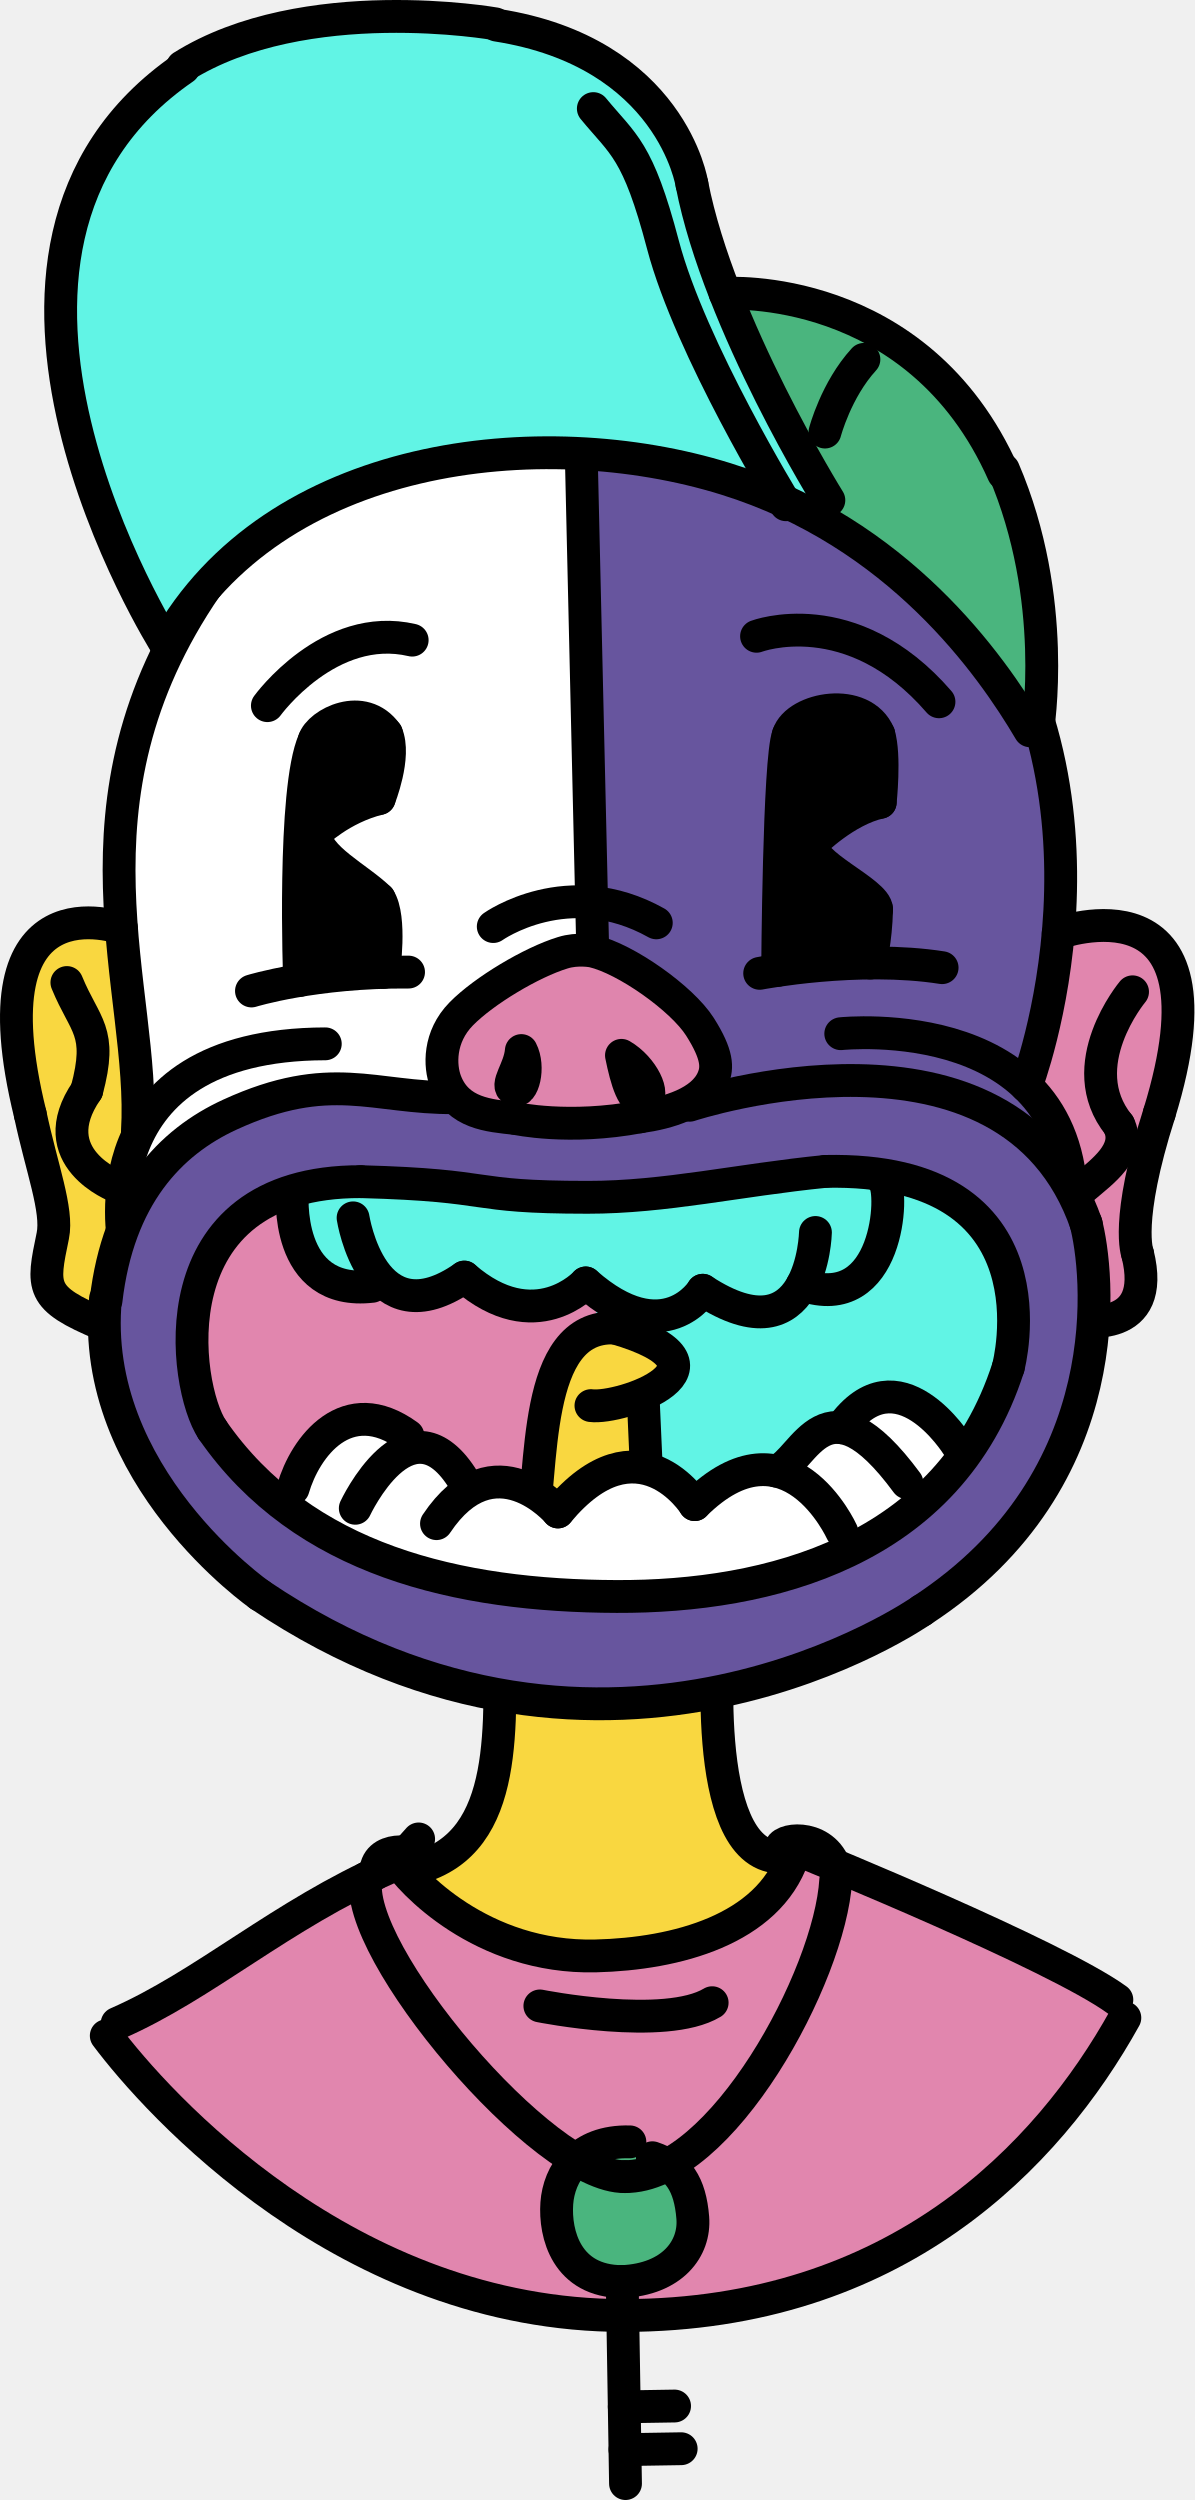
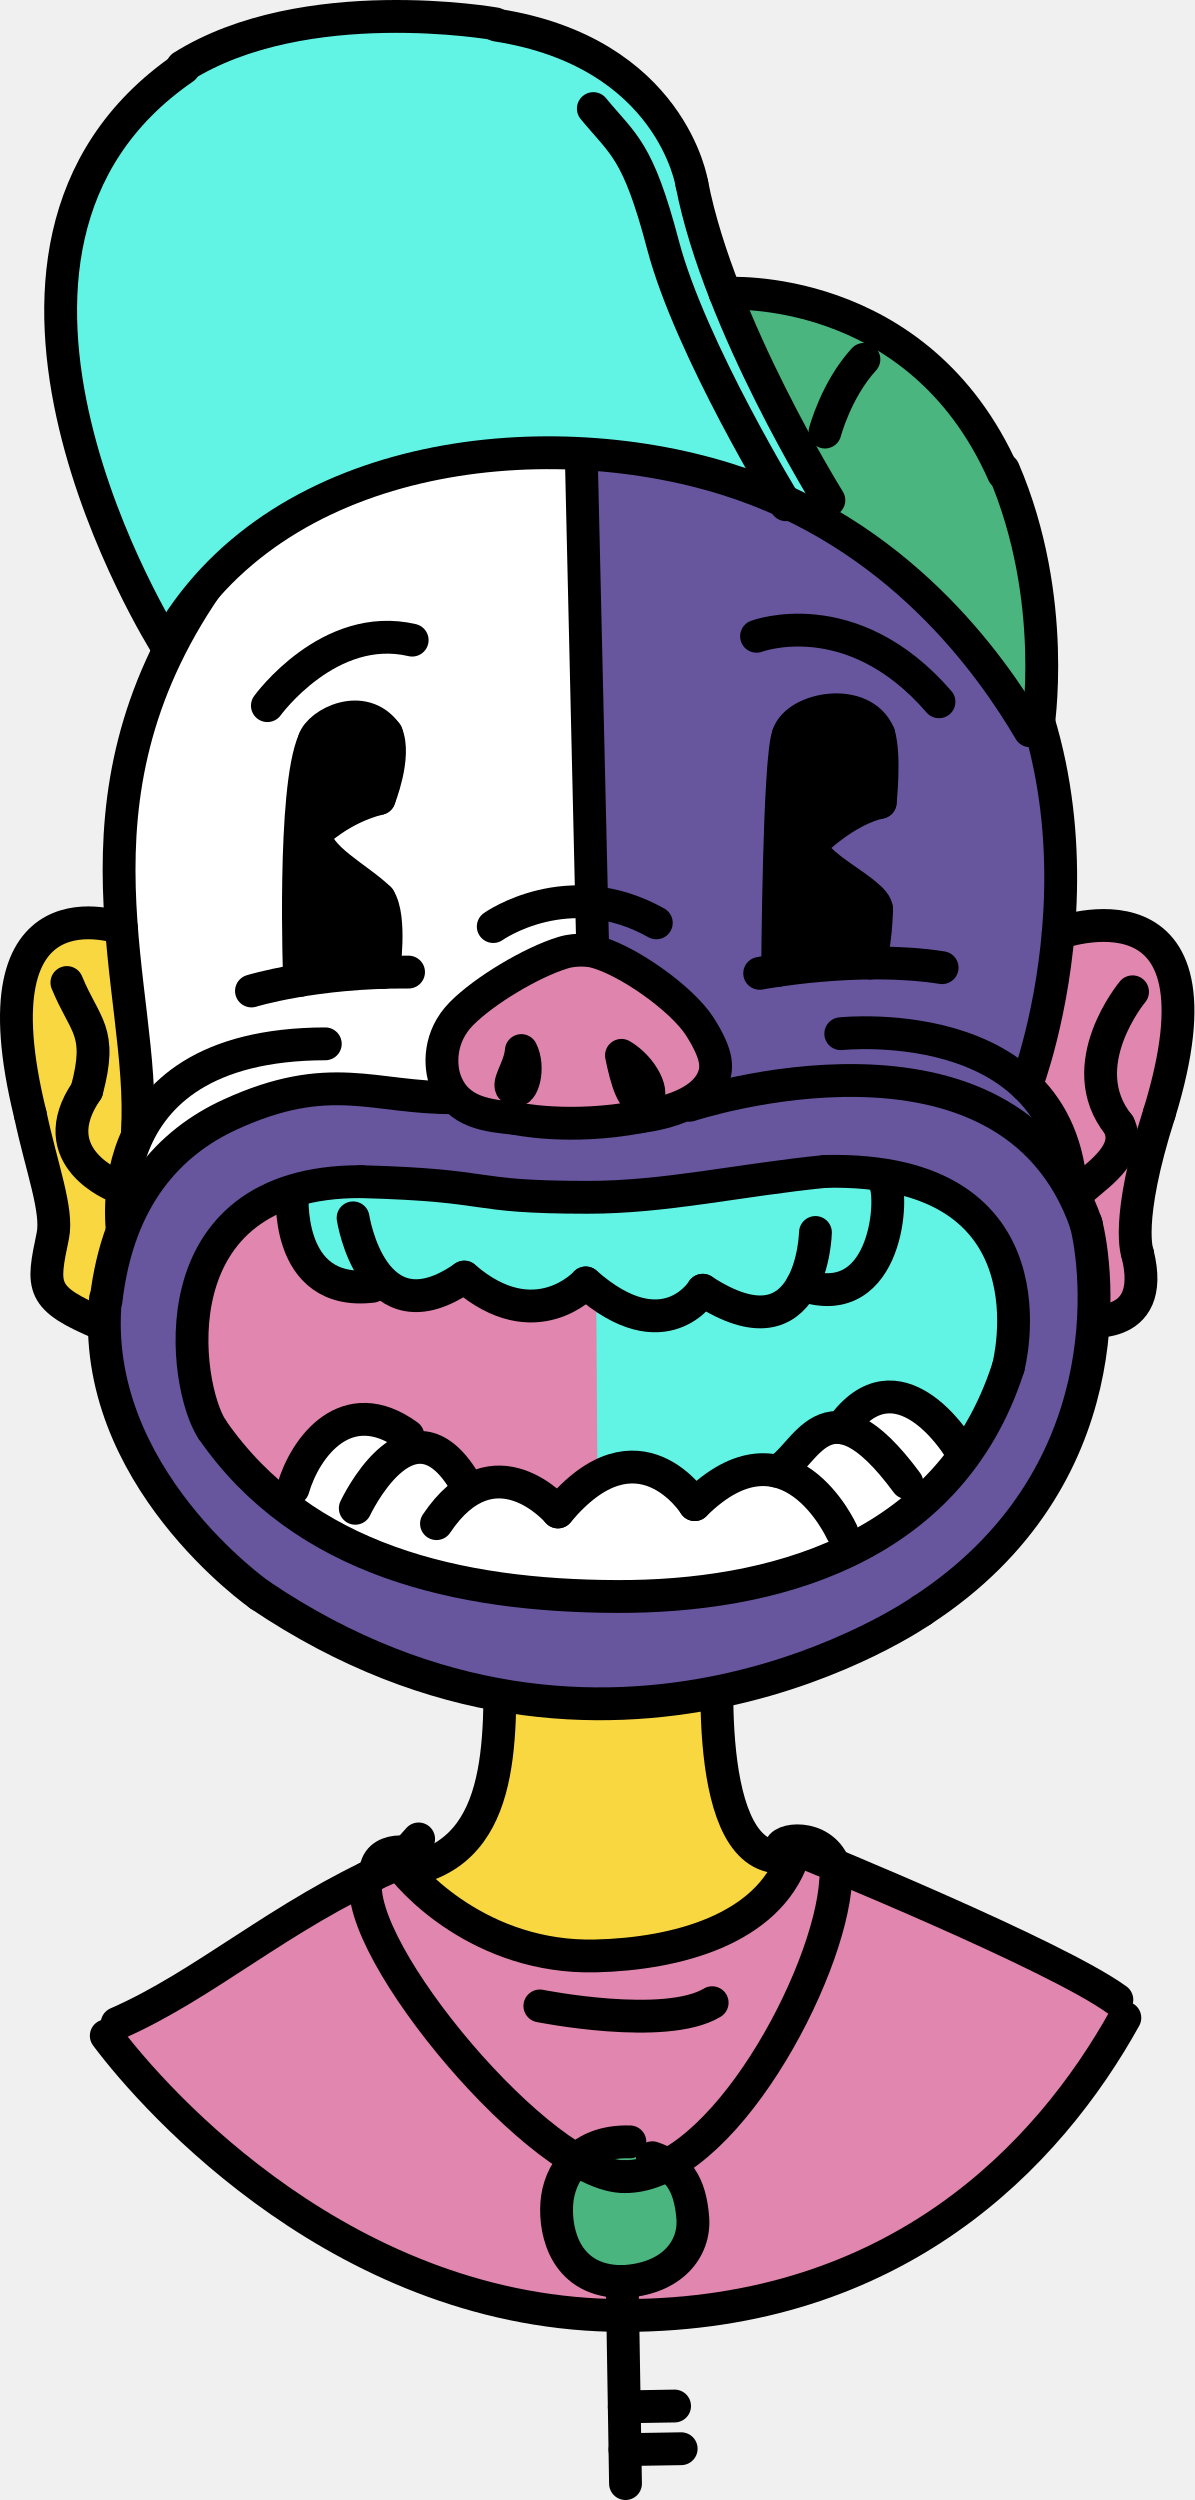
<svg xmlns="http://www.w3.org/2000/svg" xmlns:xlink="http://www.w3.org/1999/xlink" version="1.1" x="0px" y="0px" viewBox="0 0 309.345 647.48" style="enable-background:new 0 0 309.345 647.48;" xml:space="preserve">
  <g id="n1301">
    <g>
      <polygon style="fill-rule:evenodd;clip-rule:evenodd;fill:#E186AE;" points="27.514,527.563 32.142,523.568 49.136,514.346     71.968,499.802 84.577,492.278 103.034,482.899 112.76,492.582 119.915,497.668 131.423,503.3 148.407,506.994 168.141,505.94     189.48,499.214 198.834,492.266 205.453,481.625 214.441,483.002 228.139,488.81 241.465,494.625 256.011,501.207     270.703,508.247 281.947,514.172 289.266,518.75 291.328,523.438 285.39,533.305 274.732,547.923 260.984,562.634     245.467,575.217 226.476,586.302 204.558,594.568 181.184,599.169 161.59,600.28 140.88,598.733 117.635,593.243 97.61,585.2     76.796,573.366 60.958,561.759 44.888,547.317 34.751,536.489 27.514,527.563   " />
      <polygon style="fill-rule:evenodd;clip-rule:evenodd;fill:#4AB57E;" points="163.077,555.313 168.889,559.438 176.727,565.377     179.325,575.006 178.041,582.109 172.137,588.477 164.518,591.145 153.306,589.966 145.474,581.275 144.917,566.958     151.906,557.882 163.077,555.313   " />
      <path style="fill-rule:evenodd;clip-rule:evenodd;fill:#F9D740;" d="M129.702,422.374c0,0,28.126-8.626,56.813,0.562    c-0.514,8.034-0.628,11.417-0.628,11.417l0.065,11.705l0.701,9.44l2.549,12.9l5.502,10.083l9.159,5.697l-3.175,5.105l-8.555,7.959    l-17.041,7.318l-23.247,2.583l-17.023-2.694l-14.907-6.783l-9.229-7.15l-2.546-6.268l8.137-3.686l7.738-8.898l4.333-13.875    l1.096-11.017l0.229-16.524L129.702,422.374L129.702,422.374z" />
      <path style="fill:none;stroke:#000000;stroke-width:8.504;stroke-linecap:round;stroke-linejoin:round;stroke-miterlimit:22.926;" d="    M139.82,519.521c0,0,32.45,6.499,44.623-0.837" />
      <path style="fill:none;stroke:#000000;stroke-width:8.504;stroke-linecap:round;stroke-linejoin:round;stroke-miterlimit:22.926;" d="    M102.809,481.718c3.198,5.244,21.801,25.567,51.45,24.851c20.992-0.506,44.549-6.862,51.112-25.614" />
      <path style="fill:none;stroke:#000000;stroke-width:8.504;stroke-linecap:round;stroke-linejoin:round;stroke-miterlimit:22.926;" d="    M186.318,422.304c0,0-5.512,57.761,15.302,58.659" />
      <path style="fill:none;stroke:#000000;stroke-width:8.504;stroke-linecap:round;stroke-linejoin:round;stroke-miterlimit:22.926;" d="    M129.504,421.853c-0.328,23.813,3.108,55.307-21.441,61.918" />
      <path style="fill:none;stroke:#000000;stroke-width:8.504;stroke-linecap:round;stroke-linejoin:round;stroke-miterlimit:22.926;" d="    M209.683,480.384c0,0,63.613,25.938,79.574,37.532" />
      <path style="fill:none;stroke:#000000;stroke-width:8.504;stroke-linecap:round;stroke-linejoin:round;stroke-miterlimit:22.926;" d="    M202.179,478.899c-0.568-2.625,10.391-4.323,13.833,4.102" />
      <path style="fill:none;stroke:#000000;stroke-width:8.504;stroke-linecap:round;stroke-linejoin:round;stroke-miterlimit:22.926;" d="    M291.328,522.6c-19.992,36.039-59.401,76.973-129.588,77.096c-71.842,0.126-121.243-55.118-134.217-72.456" />
      <path style="fill:none;stroke:#000000;stroke-width:8.504;stroke-linecap:round;stroke-linejoin:round;stroke-miterlimit:22.926;" d="    M100.563,483.785c-27.539,12.054-47.753,30.468-70.234,40.261" />
      <path style="fill:none;stroke:#000000;stroke-width:8.504;stroke-linecap:round;stroke-linejoin:round;stroke-miterlimit:22.926;" d="    M108.62,481.144c-0.941-1.873-11.429-3.413-11.328,4.117" />
      <path style="fill:none;stroke:#000000;stroke-width:8.504;stroke-linecap:round;stroke-linejoin:round;stroke-miterlimit:22.926;" d="    M108.423,476.269c0,0-0.694,0.741-3.081,3.45" />
      <path style="fill:none;stroke:#000000;stroke-width:8.504;stroke-linecap:round;stroke-linejoin:round;stroke-miterlimit:22.926;" d="    M94.852,486.419c-3.901,18.383,45.993,77.725,66.993,77.309" />
      <path style="fill:none;stroke:#000000;stroke-width:8.504;stroke-linecap:round;stroke-linejoin:round;stroke-miterlimit:22.926;" d="    M216.445,486.934c-1.453,24.753-29.663,76.933-54.6,76.794" />
      <path style="fill:none;stroke:#000000;stroke-width:8.504;stroke-linecap:round;stroke-linejoin:round;stroke-miterlimit:22.926;" d="    M163.139,554.726c-13.126-0.349-18.384,8.293-18.93,15.904c-0.575,8.019,2.571,20.249,16.939,20.287" />
      <path style="fill:none;stroke:#000000;stroke-width:8.504;stroke-linecap:round;stroke-linejoin:round;stroke-miterlimit:22.926;" d="    M168.96,558.839c6.665,2.209,9.77,6.818,10.466,15.548c0.635,7.964-5.257,15.927-18.278,16.53" />
      <line style="fill:none;stroke:#000000;stroke-width:8.504;stroke-linecap:round;stroke-linejoin:round;stroke-miterlimit:22.926;" x1="162" y1="643.228" x2="161.148" y2="590.917" />
      <line style="fill:none;stroke:#000000;stroke-width:8.504;stroke-linecap:round;stroke-linejoin:round;stroke-miterlimit:22.926;" x1="176.42" y1="634.2" x2="161.857" y2="634.437" />
      <line style="fill:none;stroke:#000000;stroke-width:8.504;stroke-linecap:round;stroke-linejoin:round;stroke-miterlimit:22.926;" x1="174.711" y1="623.141" x2="161.677" y2="623.354" />
    </g>
  </g>
  <g id="n1302">
-     <g id="a">
+     <g>
+       <polygon style="fill-rule:evenodd;clip-rule:evenodd;fill:#E186AE;" points="156.196,417.263 45.956,385.351 37.336,284.28     155.336,284.28   " />
+       <polygon style="fill-rule:evenodd;clip-rule:evenodd;fill:#61F4E5;" points="256.956,379.351 154.956,417.351 154.097,284.368     272.097,284.368   " />
      <g>
-         <polygon style="fill-rule:evenodd;clip-rule:evenodd;fill:#E186AE;" points="156.196,417.263 45.956,385.351 37.336,284.28      155.336,284.28    " />
-         <polygon style="fill-rule:evenodd;clip-rule:evenodd;fill:#61F4E5;" points="256.956,379.351 154.956,417.351 154.097,284.368      272.097,284.368    " />
+         <polygon style="fill-rule:evenodd;clip-rule:evenodd;fill:#F9D740;" points="31.46,240.396 32.665,252.871 34.563,269.322      35.682,283.84 35.588,292.976 30.848,303.895 29.123,314.221 34.437,317.196 30.18,326.761 27.858,335.192 26.799,341.349      19.838,339.908 13.57,335.073 12.356,327.087 13.672,320.074 13.728,314.128 10.186,298.471 5.192,275.372 4.297,261.335      7.784,247.147 12.932,241.661 23.308,239.01 31.46,240.396    " />
+         <polygon style="fill-rule:evenodd;clip-rule:evenodd;fill:#67559E;" points="34.437,317.196 38.845,310.556 47.744,301.735      62.311,295.097 73.595,290.092 89.719,288.888 104.309,290.423 115.819,291.043 127.956,310.351 130.956,317.351      127.956,306.351 143.956,300.351 153.549,247.674 154.956,301.351 165.956,304.351 170.956,304.351 171.956,311.351      185.716,287.422 186.358,290.277 200.957,287.713 216.241,286.64 234.469,288.064 250.446,292.913 260.371,298.767      269.261,307.471 274.069,314.834 277.528,311.222 276.249,300.145 271.387,288.152 265.779,281.233 269.621,268.36      273.46,247.497 274.707,225.916 273.371,207.116 269.352,188.1 261.561,168.098 250.602,150.272 237.022,135.167      216.765,120.985 194.755,112.765 172.365,109.42 149.861,109.401 130.559,111.141 109.509,115.403 89.766,122.606      74.975,131.077 60.975,143.003 48.482,159.672 40.14,176.235 34.573,193.1 31.965,206.999 30.92,220.195 31.346,238.848      33.264,258.071 35.123,276.581 35.635,288.409 34.229,295.404 30.848,303.895 29.17,313.125    " />
        <g>
-           <polygon style="fill-rule:evenodd;clip-rule:evenodd;fill:#F9D740;" points="31.46,240.396 32.665,252.871 34.563,269.322       35.682,283.84 35.588,292.976 30.848,303.895 29.123,314.221 34.437,317.196 30.18,326.761 27.858,335.192 26.799,341.349       19.838,339.908 13.57,335.073 12.356,327.087 13.672,320.074 13.728,314.128 10.186,298.471 5.192,275.372 4.297,261.335       7.784,247.147 12.932,241.661 23.308,239.01 31.46,240.396     " />
-           <polygon style="fill-rule:evenodd;clip-rule:evenodd;fill:#67559E;" points="34.437,317.196 38.845,310.556 47.744,301.735       62.311,295.097 73.595,290.092 89.719,288.888 104.309,290.423 115.819,291.043 127.956,310.351 130.956,317.351       127.956,306.351 143.956,300.351 153.549,247.674 154.956,301.351 165.956,304.351 170.956,304.351 171.956,311.351       185.716,287.422 186.358,290.277 200.957,287.713 216.241,286.64 234.469,288.064 250.446,292.913 260.371,298.767       269.261,307.471 274.069,314.834 277.528,311.222 276.249,300.145 271.387,288.152 265.779,281.233 269.621,268.36       273.46,247.497 274.707,225.916 273.371,207.116 269.352,188.1 261.561,168.098 250.602,150.272 237.022,135.167       216.765,120.985 194.755,112.765 172.365,109.42 149.861,109.401 130.559,111.141 109.509,115.403 89.766,122.606       74.975,131.077 60.975,143.003 48.482,159.672 40.14,176.235 34.573,193.1 31.965,206.999 30.92,220.195 31.346,238.848       33.264,258.071 35.123,276.581 35.635,288.409 34.229,295.404 30.848,303.895 29.17,313.125     " />
-           <g>
-             <defs>
-               <polygon id="SVGID_1_" points="34.437,316.196 38.845,309.556 47.744,300.735 62.311,294.097 73.595,289.092 89.719,287.888         104.309,289.423 115.819,290.043 127.956,310.351 133.956,309.351 140.956,296.351 152.956,308.351 153.549,246.674         162.956,314.351 172.956,317.351 173.956,320.351 176.956,314.351 176.956,318.351 186.358,289.277 200.957,286.713         216.241,285.64 234.469,287.064 250.446,291.913 260.371,297.767 269.261,306.471 274.069,313.834 277.528,310.222         276.249,299.145 271.387,287.152 265.779,280.233 269.621,267.36 273.46,246.497 274.707,224.916 273.371,206.116         269.352,187.1 261.561,167.098 250.602,149.272 237.022,134.167 216.765,119.985 194.755,111.765 172.365,108.42         149.861,108.401 130.559,110.141 109.509,114.403 89.766,121.606 74.975,130.077 60.975,142.003 48.482,158.672         40.14,175.235 34.573,192.1 31.965,205.999 30.92,219.195 31.346,237.848 33.264,257.071 35.123,275.581 35.635,287.409         34.229,294.404 30.848,302.895 29.17,312.125 34.437,316.196       " />
-             </defs>
-             <clipPath id="SVGID_2_">
-               <use xlink:href="#SVGID_1_" style="overflow:visible;" />
-             </clipPath>
-             <rect x="-22.556" y="61.684" style="clip-path:url(#SVGID_2_);fill-rule:evenodd;clip-rule:evenodd;fill:#FFFFFF;" width="176" height="317" />
-           </g>
-           <polygon style="fill-rule:evenodd;clip-rule:evenodd;fill:#E186AE;" points="273.742,242.614 282.138,239.907 292.523,240.567       300.473,245.656 304.743,256.389 304.976,265.274 302.839,278.833 300.249,288.346 297.156,299.01 294.646,311.251       294.103,321.797 295.506,330.914 293.233,338.447 287.673,341.73 279.756,342.5 279.228,332.731 277.337,322.491       275.798,313.028 278.312,307.472 275.787,298.318 271.387,288.152 265.779,281.233 269.621,268.36 271.541,257.928       273.251,248.631 273.742,242.614     " />
-           <path style="fill:none;stroke:#000000;stroke-width:8.504;stroke-linecap:round;stroke-linejoin:round;stroke-miterlimit:22.926;" d="      M32.097,321.886c0,0-10.385-51.375,52.151-51.541" />
-           <path style="fill:none;stroke:#000000;stroke-width:8.504;stroke-linecap:round;stroke-linejoin:round;stroke-miterlimit:22.926;" d="      M217.749,267.72c0,0,63.375-6.75,59.625,49.126" />
-           <path style="fill:none;stroke:#000000;stroke-width:8.504;stroke-linecap:round;stroke-linejoin:round;stroke-miterlimit:22.926;" d="      M53.499,151.845c15.375-20.625,41.995-39.19,93.019-42.261c29.439-1.771,70.645-0.748,101.231,37.011" />
-           <path style="fill:none;stroke:#000000;stroke-width:8.504;stroke-linecap:round;stroke-linejoin:round;stroke-miterlimit:22.926;" d="      M265.779,281.233c0,0,29.22-76.138-18.03-134.638" />
-           <path style="fill:none;stroke:#000000;stroke-width:8.504;stroke-linecap:round;stroke-linejoin:round;stroke-miterlimit:22.926;" d="      M35.588,292.976c2.25-36.376-20.714-84.881,17.911-141.131" />
-           <path style="fill:none;stroke:#000000;stroke-width:8.504;stroke-linecap:round;stroke-linejoin:round;stroke-miterlimit:22.926;" d="      M274.07,241.686c0,0,45.679-16.716,26.179,46.66" />
-           <path style="fill:none;stroke:#000000;stroke-width:8.504;stroke-linecap:round;stroke-linejoin:round;stroke-miterlimit:22.926;" d="      M294.624,324.721c0,0-3.375-8.25,5.625-36.375" />
-           <path style="fill:none;stroke:#000000;stroke-width:8.504;stroke-linecap:round;stroke-linejoin:round;stroke-miterlimit:22.926;" d="      M279.999,341.97c0,0,19.875,3.75,14.625-17.249" />
-           <path style="fill:none;stroke:#000000;stroke-width:8.504;stroke-linecap:round;stroke-linejoin:round;stroke-miterlimit:22.926;" d="      M293.323,256.87c0,0-15.949,19.102-3.574,34.477" />
-           <path style="fill:none;stroke:#000000;stroke-width:8.504;stroke-linecap:round;stroke-linejoin:round;stroke-miterlimit:22.926;" d="      M280.749,307.471c4.499-3.875,12.375-9.375,9-16.125" />
-           <path style="fill:none;stroke:#000000;stroke-width:8.504;stroke-linecap:round;stroke-linejoin:round;stroke-miterlimit:22.926;" d="      M31.46,240.396c0,0-38.993-14.207-23.618,48.23" />
-           <path style="fill:none;stroke:#000000;stroke-width:8.504;stroke-linecap:round;stroke-linejoin:round;stroke-miterlimit:22.926;" d="      M26.591,343.001c-16.378-6.823-15.7-9.534-12.92-22.928c1.374-6.621-2.925-17.689-5.83-31.447" />
-           <path style="fill:none;stroke:#000000;stroke-width:8.504;stroke-linecap:round;stroke-linejoin:round;stroke-miterlimit:22.926;" d="      M17.323,254.465c4.688,11.438,9.333,12.406,5.143,27.975" />
-           <path style="fill:none;stroke:#000000;stroke-width:8.504;stroke-linecap:round;stroke-linejoin:round;stroke-miterlimit:22.926;" d="      M30.233,307.279c0,0-19.7-7.465-7.767-24.839" />
-           <line style="fill-rule:evenodd;clip-rule:evenodd;fill:none;stroke:#000000;stroke-width:8.504;stroke-linecap:round;stroke-linejoin:round;stroke-miterlimit:22.926;" x1="150.444" y1="113.684" x2="153.549" y2="247.674" />
+           <defs>
+             <polygon id="SVGID_1_" points="34.437,316.196 38.845,309.556 47.744,300.735 62.311,294.097 73.595,289.092 89.719,287.888        104.309,289.423 115.819,290.043 127.956,310.351 133.956,309.351 140.956,296.351 152.956,308.351 153.549,246.674        162.956,314.351 172.956,317.351 173.956,320.351 176.956,314.351 176.956,318.351 186.358,289.277 200.957,286.713        216.241,285.64 234.469,287.064 250.446,291.913 260.371,297.767 269.261,306.471 274.069,313.834 277.528,310.222        276.249,299.145 271.387,287.152 265.779,280.233 269.621,267.36 273.46,246.497 274.707,224.916 273.371,206.116        269.352,187.1 261.561,167.098 250.602,149.272 237.022,134.167 216.765,119.985 194.755,111.765 172.365,108.42        149.861,108.401 130.559,110.141 109.509,114.403 89.766,121.606 74.975,130.077 60.975,142.003 48.482,158.672 40.14,175.235        34.573,192.1 31.965,205.999 30.92,219.195 31.346,237.848 33.264,257.071 35.123,275.581 35.635,287.409 34.229,294.404        30.848,302.895 29.17,312.125 34.437,316.196      " />
+           </defs>
+           <clipPath id="SVGID_2_">
+             <use xlink:href="#SVGID_1_" style="overflow:visible;" />
+           </clipPath>
+           <rect x="-22.556" y="61.684" style="clip-path:url(#SVGID_2_);fill-rule:evenodd;clip-rule:evenodd;fill:#FFFFFF;" width="176" height="317" />
        </g>
-         <g>
-           <polygon style="fill-rule:evenodd;clip-rule:evenodd;" points="85.771,212.54 93.212,208.466 98.218,206.815 100.521,198.494       100.393,190.829 94.847,186.103 86.71,186.861 81.343,191.806 79.827,196.802 78.456,206.081 77.466,222.731 77.292,234.14       77.383,246.054 77.586,253.933 87.078,252.661 95.136,252.021 99.336,251.839 99.996,242.204 99.023,234.477 92.115,227.82       84.435,221.452 83.013,214.634 85.771,212.54     " />
-           <polygon style="fill-rule:evenodd;clip-rule:evenodd;" points="202.074,216.201 202.53,205.418 203.325,194.856       205.698,187.848 213.018,184.197 222.315,184.932 227.156,189.255 228.335,194.838 228.315,203.316 227.967,207.794       221.012,210.482 215.445,214.067 210.531,218.236 214.196,224.328 219.311,228.083 224.923,232.309 227.031,235.528       226.671,241.297 225.339,249.41 217.695,249.672 210,250.276 201.403,251.328 201.462,244.908 201.623,234.15 201.847,223.866       202.074,216.201     " />
-           <path style="fill:none;stroke:#000000;stroke-width:8.504;stroke-linecap:round;stroke-linejoin:round;stroke-miterlimit:22.926;" d="      M69.25,182.758c0,0,15.938-22.025,37.5-16.967" />
-           <path style="fill:none;stroke:#000000;stroke-width:8.504;stroke-linecap:round;stroke-linejoin:round;stroke-miterlimit:22.926;" d="      M195.938,164.791c0,0,24.563-9.299,47.25,16.967" />
-           <path style="fill:none;stroke:#000000;stroke-width:8.504;stroke-linecap:round;stroke-linejoin:round;stroke-miterlimit:22.926;" d="      M196.75,252.087c0,0,25.5-4.894,47.25-1.468" />
-           <path style="fill:none;stroke:#000000;stroke-width:8.504;stroke-linecap:round;stroke-linejoin:round;stroke-miterlimit:22.926;" d="      M65.125,256.655c0,0,16.313-5.057,40.688-4.894" />
-           <path style="fill:none;stroke:#000000;stroke-width:8.504;stroke-linecap:round;stroke-linejoin:round;stroke-miterlimit:22.926;" d="      M81.343,191.806c1.312-4.405,12.749-10.278,18.75-1.795" />
-           <path style="fill:none;stroke:#000000;stroke-width:8.504;stroke-linecap:round;stroke-linejoin:round;stroke-miterlimit:22.926;" d="      M77.586,253.933c0,0-1.868-49.564,3.757-62.126" />
-           <path style="fill:none;stroke:#000000;stroke-width:8.504;stroke-linecap:round;stroke-linejoin:round;stroke-miterlimit:22.926;" d="      M98.218,206.815c0,0,4.41-10.956,1.876-16.804" />
-           <path style="fill:none;stroke:#000000;stroke-width:8.504;stroke-linecap:round;stroke-linejoin:round;stroke-miterlimit:22.926;" d="      M81.718,215.788c0,0,6.562-6.526,16.499-8.973" />
-           <path style="fill:none;stroke:#000000;stroke-width:8.504;stroke-linecap:round;stroke-linejoin:round;stroke-miterlimit:22.926;" d="      M98.218,232.755c-5.25-5.221-16.688-10.767-16.5-16.967" />
-           <path style="fill:none;stroke:#000000;stroke-width:8.504;stroke-linecap:round;stroke-linejoin:round;stroke-miterlimit:22.926;" d="      M99.336,251.839c0,0,2.069-14.19-1.118-19.084" />
-           <path style="fill:none;stroke:#000000;stroke-width:8.504;stroke-linecap:round;stroke-linejoin:round;stroke-miterlimit:22.926;" d="      M204.156,190.338c2.25-7.015,19.312-10.115,23.438-0.163" />
-           <path style="fill:none;stroke:#000000;stroke-width:8.504;stroke-linecap:round;stroke-linejoin:round;stroke-miterlimit:22.926;" d="      M201.403,251.328c0,0,0.316-54.79,2.753-60.989" />
-           <path style="fill:none;stroke:#000000;stroke-width:8.504;stroke-linecap:round;stroke-linejoin:round;stroke-miterlimit:22.926;" d="      M227.967,207.794c0,0,1.313-12.072-0.374-17.619" />
-           <path style="fill:none;stroke:#000000;stroke-width:8.504;stroke-linecap:round;stroke-linejoin:round;stroke-miterlimit:22.926;" d="      M210.531,218.236c0,0,8.437-8.483,17.437-10.441" />
-           <path style="fill:none;stroke:#000000;stroke-width:8.504;stroke-linecap:round;stroke-linejoin:round;stroke-miterlimit:22.926;" d="      M227.031,235.528c0-4.568-18.535-11.935-16.5-17.293" />
-           <path style="fill:none;stroke:#000000;stroke-width:8.504;stroke-linecap:round;stroke-linejoin:round;stroke-miterlimit:22.926;" d="      M225.339,249.41c0,0,1.504-5.724,1.692-13.881" />
-         </g>
+         <polygon style="fill-rule:evenodd;clip-rule:evenodd;fill:#E186AE;" points="273.742,242.614 282.138,239.907 292.523,240.567      300.473,245.656 304.743,256.389 304.976,265.274 302.839,278.833 300.249,288.346 297.156,299.01 294.646,311.251      294.103,321.797 295.506,330.914 293.233,338.447 287.673,341.73 279.756,342.5 279.228,332.731 277.337,322.491      275.798,313.028 278.312,307.472 275.787,298.318 271.387,288.152 265.779,281.233 269.621,268.36 271.541,257.928      273.251,248.631 273.742,242.614    " />
+         <path style="fill:none;stroke:#000000;stroke-width:8.504;stroke-linecap:round;stroke-linejoin:round;stroke-miterlimit:22.926;" d="     M32.097,321.886c0,0-10.385-51.375,52.151-51.541" />
+         <path style="fill:none;stroke:#000000;stroke-width:8.504;stroke-linecap:round;stroke-linejoin:round;stroke-miterlimit:22.926;" d="     M217.749,267.72c0,0,63.375-6.75,59.625,49.126" />
+         <path style="fill:none;stroke:#000000;stroke-width:8.504;stroke-linecap:round;stroke-linejoin:round;stroke-miterlimit:22.926;" d="     M53.499,151.845c15.375-20.625,41.995-39.19,93.019-42.261c29.439-1.771,70.645-0.748,101.231,37.011" />
+         <path style="fill:none;stroke:#000000;stroke-width:8.504;stroke-linecap:round;stroke-linejoin:round;stroke-miterlimit:22.926;" d="     M265.779,281.233c0,0,29.22-76.138-18.03-134.638" />
+         <path style="fill:none;stroke:#000000;stroke-width:8.504;stroke-linecap:round;stroke-linejoin:round;stroke-miterlimit:22.926;" d="     M35.588,292.976c2.25-36.376-20.714-84.881,17.911-141.131" />
+         <path style="fill:none;stroke:#000000;stroke-width:8.504;stroke-linecap:round;stroke-linejoin:round;stroke-miterlimit:22.926;" d="     M274.07,241.686c0,0,45.679-16.716,26.179,46.66" />
+         <path style="fill:none;stroke:#000000;stroke-width:8.504;stroke-linecap:round;stroke-linejoin:round;stroke-miterlimit:22.926;" d="     M294.624,324.721c0,0-3.375-8.25,5.625-36.375" />
+         <path style="fill:none;stroke:#000000;stroke-width:8.504;stroke-linecap:round;stroke-linejoin:round;stroke-miterlimit:22.926;" d="     M279.999,341.97c0,0,19.875,3.75,14.625-17.249" />
+         <path style="fill:none;stroke:#000000;stroke-width:8.504;stroke-linecap:round;stroke-linejoin:round;stroke-miterlimit:22.926;" d="     M293.323,256.87c0,0-15.949,19.102-3.574,34.477" />
+         <path style="fill:none;stroke:#000000;stroke-width:8.504;stroke-linecap:round;stroke-linejoin:round;stroke-miterlimit:22.926;" d="     M280.749,307.471c4.499-3.875,12.375-9.375,9-16.125" />
+         <path style="fill:none;stroke:#000000;stroke-width:8.504;stroke-linecap:round;stroke-linejoin:round;stroke-miterlimit:22.926;" d="     M31.46,240.396c0,0-38.993-14.207-23.618,48.23" />
+         <path style="fill:none;stroke:#000000;stroke-width:8.504;stroke-linecap:round;stroke-linejoin:round;stroke-miterlimit:22.926;" d="     M26.591,343.001c-16.378-6.823-15.7-9.534-12.92-22.928c1.374-6.621-2.925-17.689-5.83-31.447" />
+         <path style="fill:none;stroke:#000000;stroke-width:8.504;stroke-linecap:round;stroke-linejoin:round;stroke-miterlimit:22.926;" d="     M17.323,254.465c4.688,11.438,9.333,12.406,5.143,27.975" />
+         <path style="fill:none;stroke:#000000;stroke-width:8.504;stroke-linecap:round;stroke-linejoin:round;stroke-miterlimit:22.926;" d="     M30.233,307.279c0,0-19.7-7.465-7.767-24.839" />
+         <line style="fill-rule:evenodd;clip-rule:evenodd;fill:none;stroke:#000000;stroke-width:8.504;stroke-linecap:round;stroke-linejoin:round;stroke-miterlimit:22.926;" x1="150.444" y1="113.684" x2="153.549" y2="247.674" />
+       </g>
+       <g>
+         <polygon style="fill-rule:evenodd;clip-rule:evenodd;" points="85.771,212.54 93.212,208.466 98.218,206.815 100.521,198.494      100.393,190.829 94.847,186.103 86.71,186.861 81.343,191.806 79.827,196.802 78.456,206.081 77.466,222.731 77.292,234.14      77.383,246.054 77.586,253.933 87.078,252.661 95.136,252.021 99.336,251.839 99.996,242.204 99.023,234.477 92.115,227.82      84.435,221.452 83.013,214.634 85.771,212.54    " />
+         <polygon style="fill-rule:evenodd;clip-rule:evenodd;" points="202.074,216.201 202.53,205.418 203.325,194.856 205.698,187.848      213.018,184.197 222.315,184.932 227.156,189.255 228.335,194.838 228.315,203.316 227.967,207.794 221.012,210.482      215.445,214.067 210.531,218.236 214.196,224.328 219.311,228.083 224.923,232.309 227.031,235.528 226.671,241.297      225.339,249.41 217.695,249.672 210,250.276 201.403,251.328 201.462,244.908 201.623,234.15 201.847,223.866 202.074,216.201         " />
+         <path style="fill:none;stroke:#000000;stroke-width:8.504;stroke-linecap:round;stroke-linejoin:round;stroke-miterlimit:22.926;" d="     M69.25,182.758c0,0,15.938-22.025,37.5-16.967" />
+         <path style="fill:none;stroke:#000000;stroke-width:8.504;stroke-linecap:round;stroke-linejoin:round;stroke-miterlimit:22.926;" d="     M195.938,164.791c0,0,24.563-9.299,47.25,16.967" />
+         <path style="fill:none;stroke:#000000;stroke-width:8.504;stroke-linecap:round;stroke-linejoin:round;stroke-miterlimit:22.926;" d="     M196.75,252.087c0,0,25.5-4.894,47.25-1.468" />
+         <path style="fill:none;stroke:#000000;stroke-width:8.504;stroke-linecap:round;stroke-linejoin:round;stroke-miterlimit:22.926;" d="     M65.125,256.655c0,0,16.313-5.057,40.688-4.894" />
+         <path style="fill:none;stroke:#000000;stroke-width:8.504;stroke-linecap:round;stroke-linejoin:round;stroke-miterlimit:22.926;" d="     M81.343,191.806c1.312-4.405,12.749-10.278,18.75-1.795" />
+         <path style="fill:none;stroke:#000000;stroke-width:8.504;stroke-linecap:round;stroke-linejoin:round;stroke-miterlimit:22.926;" d="     M77.586,253.933c0,0-1.868-49.564,3.757-62.126" />
+         <path style="fill:none;stroke:#000000;stroke-width:8.504;stroke-linecap:round;stroke-linejoin:round;stroke-miterlimit:22.926;" d="     M98.218,206.815c0,0,4.41-10.956,1.876-16.804" />
+         <path style="fill:none;stroke:#000000;stroke-width:8.504;stroke-linecap:round;stroke-linejoin:round;stroke-miterlimit:22.926;" d="     M81.718,215.788c0,0,6.562-6.526,16.499-8.973" />
+         <path style="fill:none;stroke:#000000;stroke-width:8.504;stroke-linecap:round;stroke-linejoin:round;stroke-miterlimit:22.926;" d="     M98.218,232.755c-5.25-5.221-16.688-10.767-16.5-16.967" />
+         <path style="fill:none;stroke:#000000;stroke-width:8.504;stroke-linecap:round;stroke-linejoin:round;stroke-miterlimit:22.926;" d="     M99.336,251.839c0,0,2.069-14.19-1.118-19.084" />
+         <path style="fill:none;stroke:#000000;stroke-width:8.504;stroke-linecap:round;stroke-linejoin:round;stroke-miterlimit:22.926;" d="     M204.156,190.338c2.25-7.015,19.312-10.115,23.438-0.163" />
+         <path style="fill:none;stroke:#000000;stroke-width:8.504;stroke-linecap:round;stroke-linejoin:round;stroke-miterlimit:22.926;" d="     M201.403,251.328c0,0,0.316-54.79,2.753-60.989" />
+         <path style="fill:none;stroke:#000000;stroke-width:8.504;stroke-linecap:round;stroke-linejoin:round;stroke-miterlimit:22.926;" d="     M227.967,207.794c0,0,1.313-12.072-0.374-17.619" />
+         <path style="fill:none;stroke:#000000;stroke-width:8.504;stroke-linecap:round;stroke-linejoin:round;stroke-miterlimit:22.926;" d="     M210.531,218.236c0,0,8.437-8.483,17.437-10.441" />
+         <path style="fill:none;stroke:#000000;stroke-width:8.504;stroke-linecap:round;stroke-linejoin:round;stroke-miterlimit:22.926;" d="     M227.031,235.528c0-4.568-18.535-11.935-16.5-17.293" />
+         <path style="fill:none;stroke:#000000;stroke-width:8.504;stroke-linecap:round;stroke-linejoin:round;stroke-miterlimit:22.926;" d="     M225.339,249.41c0,0,1.504-5.724,1.692-13.881" />
      </g>
    </g>
  </g>
  <g id="n1303">
-     <g>
-       <polygon style="fill-rule:evenodd;clip-rule:evenodd;fill:#F9D740;" points="137.737,396.142 139.088,385.056 140.77,363.621     144.144,352.735 150.11,345.984 157.426,343.939 164.817,346.41 170.202,349.822 173.098,354.207 169.701,359.65 166.587,362.17     166.956,369.351 167.441,385.507 166.612,390.587 158.37,388.369 149.693,390.412 143.64,394.354 137.737,396.142   " />
-       <path style="fill:none;stroke:#000000;stroke-width:8.504;stroke-linecap:round;stroke-linejoin:round;stroke-miterlimit:22.926;" d="    M137.452,397.656c3.41-16.719,0.187-54.615,21.775-53.715" />
-       <path style="fill:none;stroke:#000000;stroke-width:8.504;stroke-linecap:round;stroke-linejoin:round;stroke-miterlimit:22.926;" d="    M153.048,364.042c7.768,1.035,40.224-10.2,6.179-20.101" />
-       <path style="fill:none;stroke:#000000;stroke-width:8.504;stroke-linecap:round;stroke-linejoin:round;stroke-miterlimit:22.926;" d="    M167.862,391.316c0,0-0.696-16.62-1.313-29.962" />
+     <g style="display:none;">
+       <polygon style="display:inline;fill-rule:evenodd;clip-rule:evenodd;fill:#F9D740;" points="137.737,396.142 139.088,385.056     140.77,363.621 144.144,352.735 150.11,345.984 157.426,343.939 164.817,346.41 170.202,349.822 173.098,354.207 169.701,359.65     166.587,362.17 166.956,369.351 167.441,385.507 166.612,390.587 158.37,388.369 149.693,390.412 143.64,394.354 137.737,396.142       " />
+       <path style="display:inline;fill:none;stroke:#000000;stroke-width:8.504;stroke-linecap:round;stroke-linejoin:round;stroke-miterlimit:22.926;" d="    M137.452,397.656c3.41-16.719,0.187-54.615,21.775-53.715" />
+       <path style="display:inline;fill:none;stroke:#000000;stroke-width:8.504;stroke-linecap:round;stroke-linejoin:round;stroke-miterlimit:22.926;" d="    M153.048,364.042c7.768,1.035,40.224-10.2,6.179-20.101" />
+       <path style="display:inline;fill:none;stroke:#000000;stroke-width:8.504;stroke-linecap:round;stroke-linejoin:round;stroke-miterlimit:22.926;" d="    M167.862,391.316c0,0-0.696-16.62-1.313-29.962" />
    </g>
  </g>
  <g id="n1304">
    <g>
-       <g>
+       <g style="display:inline;">
        <g>
          <path style="fill-rule:evenodd;clip-rule:evenodd;fill:#67559E;" d="M283.792,330.738l-1.914-12.757l-6.244-12.478      l-10.253-11.382l-16.778-8.746l-13.579-3.439l-18.621-0.976l-15.469,1.304l-13.075,2.507l-13.636,3.592l-14.978,2.223      l-15.639,0.271l-12.958-1.541l-8.61-1.921l-7.922-2.272l-11.983-1.072l-11.374-0.971l-13.029,0.973l-13.648,5.225l-13.1,5.969      L40.369,304.9l-5.517,8.701l-3.75,9.211l-2.907,13.205l-0.143,15.013l1.781,9.909l4.746,13.285l7.361,12.989l7.495,9.816      l11.099,11.347l11.709,8.855l12.369,7.203l13.008,6.184l14.116,5.189l15.978,4.061l16.486,2.271l14.814,0.444l16.164-1.195      l15.849-2.855l16.118-4.645l16.078-6.508l13.254-7.071l12.891-9.175l11.42-10.98l8.436-11.124l8.228-16.1l4.657-15.982      l1.719-13.327L283.792,330.738z M241.337,385.613c-25.667,20.333-75,42.667-155.667,13c0,0-32.333-14.667-34.667-36.667      c-2.333-22-2-45.333,17.667-53c19.667-7.667,47.333-0.667,65.667-0.667s70-2.333,83.333-4.667      c13.333-2.333,28.667-2.333,37,17.667C263.003,341.28,267.003,365.28,241.337,385.613z" />
          <polygon style="fill-rule:evenodd;clip-rule:evenodd;fill:#FFFFFF;" points="73.378,389.737 76.879,384.548 82.054,377.232       87.413,370.42 93.614,366.7 100.143,367.316 104.52,369.791 107.383,374.982 114.731,377.091 119.488,382.486 121.561,385.998       130.337,383.867 138.945,386.924 145.205,390.749 152.327,384.366 161.964,380.057 170.832,381.965 176.839,385.968       179.93,389.686 185.942,384.668 193.207,381.228 201.058,381.007 207.208,375.485 214.154,370.127 218.705,369.912       225.681,362.663 232.215,362.606 239.117,366.54 243.729,371.145 250.513,375.874 243.042,384.963 233.62,393.241       220.028,401.473 201.667,408.341 186.241,411.606 168.791,413.296 151.69,413.33 139.378,412.585 120.777,409.994       106.287,406.384 93.215,401.507 83.259,396.408 73.378,389.737     " />
          <path style="fill-rule:evenodd;clip-rule:evenodd;fill:#61F4E5;" d="M75.72,308.592l9.708-2.135l13.596-0.239l13.453,0.791      l18.734,2.296l15.563,0.754l17.053-0.419l9.22-0.893l17.586-2.388l11.279-1.584l11.846-1.39l11.967,0.488l2.139,6.235      l1.072,7.578l-1.58,7.312l-3.459,5.58l-6.123,3.31l-10.026-1.079l-4.018,4.789l-8.591,2.073l-7.577-2.349l-5.549-3.152      l-6.093,5.227c0,0-10.034,1.02-9.098,1.155c0.937,0.134-7.94-3.023-7.94-3.023l-7.186-5.254l-9.306,5.341l-10.608-0.2      l-7.775-3.755l-3.762-2.901l-6.903,3.733l-6.749,1.024l-5.664-2.081l-2.713-2.43l-5.877,3.324l-7.062-3.92l-5.308-5.381      l-3.74-8.314L75.72,308.592L75.72,308.592z" />
          <path style="fill:none;stroke:#000000;stroke-width:8.504;stroke-linecap:round;stroke-linejoin:round;stroke-miterlimit:22.926;" d="      M75.72,308.592c0,0-2.343,27.253,20.685,24.553" />
          <path style="fill:none;stroke:#000000;stroke-width:8.504;stroke-linecap:round;stroke-linejoin:round;stroke-miterlimit:22.926;" d="      M91.446,315.413c0,0,4.926,32.021,28.8,15.347" />
          <path style="fill:none;stroke:#000000;stroke-width:8.504;stroke-linecap:round;stroke-linejoin:round;stroke-miterlimit:22.926;" d="      M151.698,332.276c0,0-13.073,14.4-31.452-1.516" />
          <path style="fill:none;stroke:#000000;stroke-width:8.504;stroke-linecap:round;stroke-linejoin:round;stroke-miterlimit:22.926;" d="      M182.014,334.171c0,0-9.852,16.105-30.316-1.895" />
          <path style="fill:none;stroke:#000000;stroke-width:8.504;stroke-linecap:round;stroke-linejoin:round;stroke-miterlimit:22.926;" d="      M211.193,319.203c0,0-0.758,33.536-29.179,14.968" />
          <path style="fill:none;stroke:#000000;stroke-width:8.504;stroke-linecap:round;stroke-linejoin:round;stroke-miterlimit:22.926;" d="      M228.938,305.933c2.654,2.463,1.327,34.609-21.188,26.876" />
          <path style="fill:none;stroke:#000000;stroke-width:8.504;stroke-linecap:round;stroke-linejoin:round;stroke-miterlimit:22.926;" d="      M75.91,385.517c3.092-10.68,13.825-25.234,29.741-13.676" />
          <path style="fill:none;stroke:#000000;stroke-width:8.504;stroke-linecap:round;stroke-linejoin:round;stroke-miterlimit:22.926;" d="      M92.015,390.633c0,0,13.642-29.179,27.473-8.147" />
          <path style="fill:none;stroke:#000000;stroke-width:8.504;stroke-linecap:round;stroke-linejoin:round;stroke-miterlimit:22.926;" d="      M144.498,391.581c0,0-16.484-19.326-31.452,3.032" />
          <path style="fill:none;stroke:#000000;stroke-width:8.504;stroke-linecap:round;stroke-linejoin:round;stroke-miterlimit:22.926;" d="      M179.93,389.686c0,0-14.589-23.115-35.432,1.895" />
          <path style="fill:none;stroke:#000000;stroke-width:8.504;stroke-linecap:round;stroke-linejoin:round;stroke-miterlimit:22.926;" d="      M218.014,396.696c0,0-14.02-30.884-38.084-7.01" />
          <path style="fill:none;stroke:#000000;stroke-width:8.504;stroke-linecap:round;stroke-linejoin:round;stroke-miterlimit:22.926;" d="      M201.058,381.007c7.389-2.653,12.598-25.805,33.819,2.995" />
          <path style="fill:none;stroke:#000000;stroke-width:8.504;stroke-linecap:round;stroke-linejoin:round;stroke-miterlimit:22.926;" d="      M247.951,374.33c0,0-15.497-24.86-30.037-4.556" />
          <path style="fill:none;stroke:#000000;stroke-width:8.504;stroke-linecap:round;stroke-linejoin:round;stroke-miterlimit:22.926;" d="      M117.629,284.293c-20.842,0.189-32.035-7.557-58.06,4.375c-15.568,7.138-28.985,21.251-32.105,48.13" />
          <path style="fill:none;stroke:#000000;stroke-width:8.504;stroke-linecap:round;stroke-linejoin:round;stroke-miterlimit:22.926;" d="      M178.613,286.249c0,0,82.659-27.325,102.744,30.843" />
          <path style="fill:none;stroke:#000000;stroke-width:8.504;stroke-linecap:round;stroke-linejoin:round;stroke-miterlimit:22.926;" d="      M67.298,413.09c0,0-44.336-30.885-39.978-76.737" />
          <path style="fill:none;stroke:#000000;stroke-width:8.504;stroke-linecap:round;stroke-linejoin:round;stroke-miterlimit:22.926;" d="      M238.769,417.068c0,0-81.094,57.031-171.472-3.979" />
          <path style="fill:none;stroke:#000000;stroke-width:8.504;stroke-linecap:round;stroke-linejoin:round;stroke-miterlimit:22.926;" d="      M281.212,316.648c3.218,12.008,9.853,66.316-42.443,100.421" />
          <path style="fill:none;stroke:#000000;stroke-width:8.504;stroke-linecap:round;stroke-linejoin:round;stroke-miterlimit:22.926;" d="      M93.445,306.038c35.93,0.972,26.715,4.044,58.737,4.057c20.125,0.008,39.083-4.47,61.578-6.711" />
          <path style="fill:none;stroke:#000000;stroke-width:8.504;stroke-linecap:round;stroke-linejoin:round;stroke-miterlimit:22.926;" d="      M261.127,354.164c0,0,14.021-52.106-47.368-50.779" />
          <path style="fill:none;stroke:#000000;stroke-width:8.504;stroke-linecap:round;stroke-linejoin:round;stroke-miterlimit:22.926;" d="      M54.982,370.269c-7.404-10.983-15.16-64.338,38.463-64.231" />
          <path style="fill:none;stroke:#000000;stroke-width:8.504;stroke-linecap:round;stroke-linejoin:round;stroke-miterlimit:22.926;" d="      M261.127,354.164c-15.347,47.747-62.145,59.456-101.397,59.315c-40.922-0.146-81.283-9.246-104.748-43.21" />
        </g>
        <path style="fill-rule:evenodd;clip-rule:evenodd;fill:none;stroke:#000000;stroke-width:8.504;stroke-linecap:round;stroke-linejoin:round;stroke-miterlimit:22.926;" d="     M117.629,284.293c0,0,13.457,3.726,30.636,3.726s35.368-3.368,35.368-3.368" />
      </g>
-       <g>
+       <g style="display:inline;">
        <polygon style="fill-rule:evenodd;clip-rule:evenodd;fill:#DF85AD;" points="126.001,288.603 118.145,282.771 114.469,273.997      118.18,264.031 127.715,256.102 135.778,251.528 145.727,246.767 153.543,246.342 160.023,248.8 167.466,253.159      173.598,257.757 178.598,263.145 183.525,269.855 185.339,275.885 183.803,280.957 178.23,286.186 168.459,288.813      154.981,290.658 140.867,291.528 126.001,288.603    " />
        <path style="fill:none;stroke:#000000;stroke-width:8.504;stroke-linecap:round;stroke-linejoin:round;stroke-miterlimit:22.926;" d="     M165.778,289.248c7.143-0.984,16.289-3.586,18.929-9.989c1.112-2.699,1.217-6.03-3.436-13.352     c-4.653-7.322-19.231-17.611-27.727-19.565c0,0-3.946-0.802-7.817,0.425c-8.071,2.464-20.362,9.809-26.253,15.803     c-5.891,5.993-5.615,13.555-4.074,17.567c3.162,8.23,11.217,8.801,18.093,9.537" />
        <path style="fill:none;stroke:#000000;stroke-width:8.504;stroke-linecap:round;stroke-linejoin:round;stroke-miterlimit:22.926;" d="     M135.021,272.085c-0.41,4.935-4.333,9.006-1.954,10.196C135.446,283.471,137.23,276.334,135.021,272.085L135.021,272.085z" />
        <path style="fill:none;stroke:#000000;stroke-width:8.504;stroke-linecap:round;stroke-linejoin:round;stroke-miterlimit:22.926;" d="     M160.951,273.327c5.581,3.244,8.921,10.487,6.084,11.575C164.028,286.054,162.252,279.743,160.951,273.327L160.951,273.327z" />
        <path style="fill:none;stroke:#000000;stroke-width:8.504;stroke-linecap:round;stroke-linejoin:round;stroke-miterlimit:22.926;" d="     M133.492,289.673c0,0,13.861,3.059,32.286-0.425" />
      </g>
-       <path style="fill:none;stroke:#000000;stroke-width:8.504;stroke-linecap:round;stroke-linejoin:round;stroke-miterlimit:22.926;" d="    M127.749,239.97c0,0,19.368-13.79,42.226-0.96" />
+       <path style="display:inline;fill:none;stroke:#000000;stroke-width:8.504;stroke-linecap:round;stroke-linejoin:round;stroke-miterlimit:22.926;" d="    M127.749,239.97c0,0,19.368-13.79,42.226-0.96" />
    </g>
  </g>
  <g id="n1305">
    <g>
-       <g>
+       <g style="display:inline;">
        <g>
          <polygon style="fill-rule:evenodd;clip-rule:evenodd;fill:#4AB57E;" points="187.796,75.985 200.714,76.819 214.571,80.206       231.08,88.128 243.42,98.111 254.576,112.455 261.085,125.555 266.286,142.254 268.695,155.745 269.794,171.548       268.738,189.996 258.24,175.037 247.102,161.994 234.001,149.72 217.843,137.328 214.67,129.548 209.622,120.991 201.3,105.616       193.722,89.975 187.796,75.985     " />
          <path style="fill-rule:evenodd;clip-rule:evenodd;fill:#61F4E5;" d="M42.59,161.452l-7.953-18.894l-8.008-16.341l-6.363-17.55      l-4.291-21.104l-0.316-15.978l2.726-15.324l5.009-12.339l8.886-12.86l12.242-11.264l14.603-7.978l18.028-5.038l17.177-1.97      l22.558,0.325l16.239,2.184l15.335,4.838l12.075,7.089l9.004,8.712l6.775,10.936l3.832,13.18l3.203,11.455l4.446,12.455      l4.833,11.409l7.108,15.144l5.725,10.766l6.685,11.966l2.524,4.279l-2.353,4.916l-14.672-5.832l-17.596-4.637l-13.672-2      l-20.242-1.854l-19.134,0.371l-16.414,1.822l-17.821,3.783l-12.604,4.067l-11.718,11.171l-5,4l-8.708,2.094l-5.292,10.906      l-6.012,2.831C43.546,161.712,42.799,161.948,42.59,161.452z" />
          <path style="fill:none;stroke:#000000;stroke-width:8.504;stroke-linecap:round;stroke-linejoin:round;stroke-miterlimit:22.926;" d="      M42.944,166.855c0,0-64.276-101.855,4.642-149.257" />
          <path style="fill:none;stroke:#000000;stroke-width:8.504;stroke-linecap:round;stroke-linejoin:round;stroke-miterlimit:22.926;" d="      M179.203,47.687c0,0-5.211-34.123-50.596-41.183" />
          <path style="fill:none;stroke:#000000;stroke-width:8.504;stroke-linecap:round;stroke-linejoin:round;stroke-miterlimit:22.926;" d="      M214.67,129.548c0,0-28.408-45.553-35.468-81.861" />
          <path style="fill:none;stroke:#000000;stroke-width:8.504;stroke-linecap:round;stroke-linejoin:round;stroke-miterlimit:22.926;" d="      M213.662,111.899c0,0,2.858-10.926,10.086-18.826" />
          <path style="fill:none;stroke:#000000;stroke-width:8.504;stroke-linecap:round;stroke-linejoin:round;stroke-miterlimit:22.926;" d="      M187.796,75.985c0,0,49.902-3.42,72.091,46.672" />
          <path style="fill:none;stroke:#000000;stroke-width:8.504;stroke-linecap:round;stroke-linejoin:round;stroke-miterlimit:22.926;" d="      M203.563,130.725c0,0-24.793-40.444-31.857-67.298c-6.524-24.8-10.287-25.866-18.038-35.303" />
        </g>
        <path style="fill:none;stroke:#000000;stroke-width:8.504;stroke-linecap:round;stroke-linejoin:round;stroke-miterlimit:22.926;" d="     M128.273,6.17c0,0-49.419-8.741-81.021,11.094" />
        <path style="fill:none;stroke:#000000;stroke-width:8.504;stroke-linecap:round;stroke-linejoin:round;stroke-miterlimit:22.926;" d="     M268.738,188.996c0,0,5.605-33.721-8.851-67.339" />
      </g>
-       <path style="fill:none;stroke:#000000;stroke-width:8.504;stroke-linecap:round;stroke-linejoin:round;stroke-miterlimit:22.926;" d="    M42.944,166.855c27.913-50.042,97.168-57.693,145.012-42.833c44.737,13.895,68.746,48.214,78.793,65.244" />
+       <path style="display:inline;fill:none;stroke:#000000;stroke-width:8.504;stroke-linecap:round;stroke-linejoin:round;stroke-miterlimit:22.926;" d="    M42.944,166.855c27.913-50.042,97.168-57.693,145.012-42.833c44.737,13.895,68.746,48.214,78.793,65.244" />
    </g>
  </g>
</svg>
